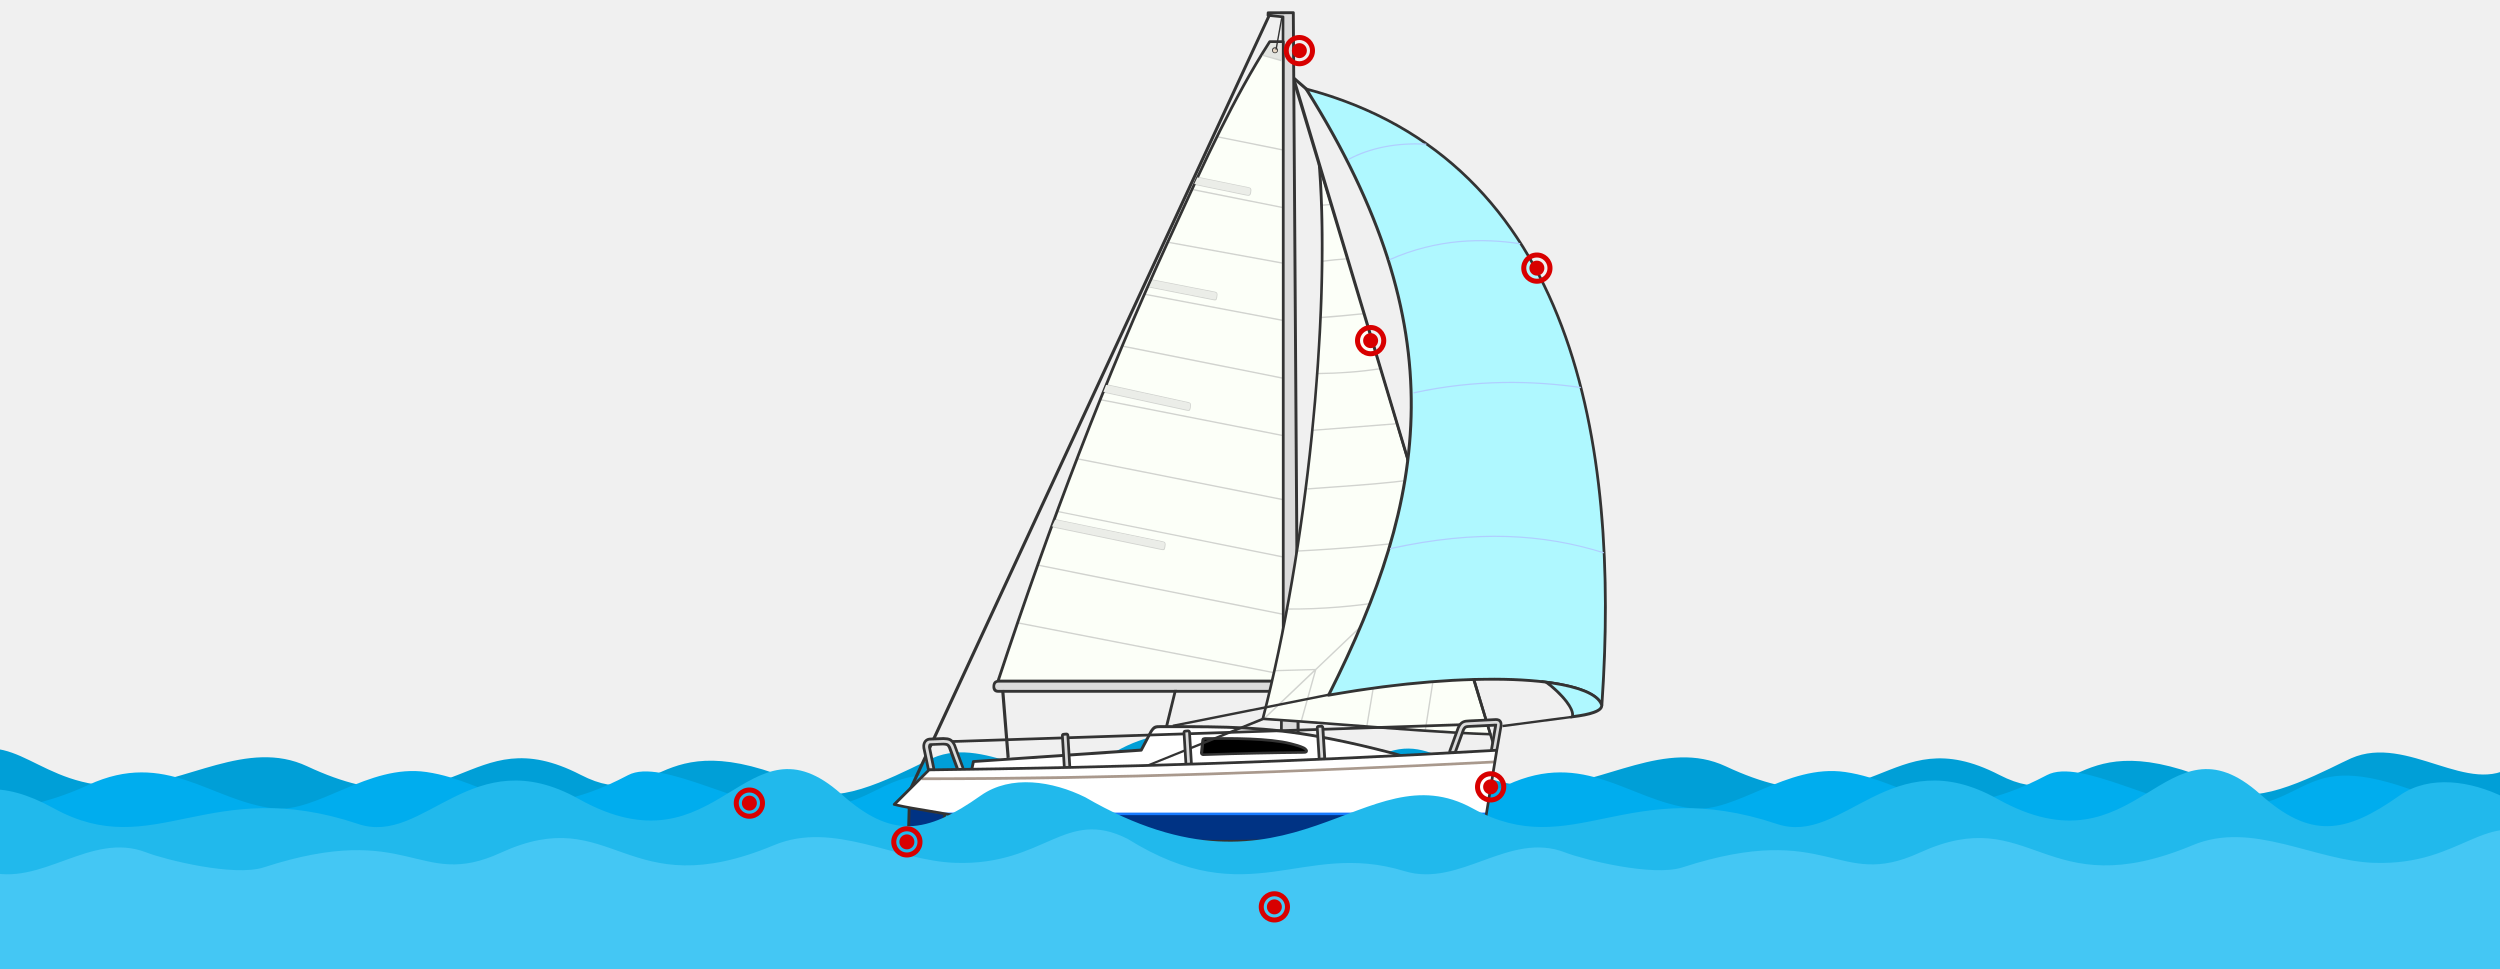
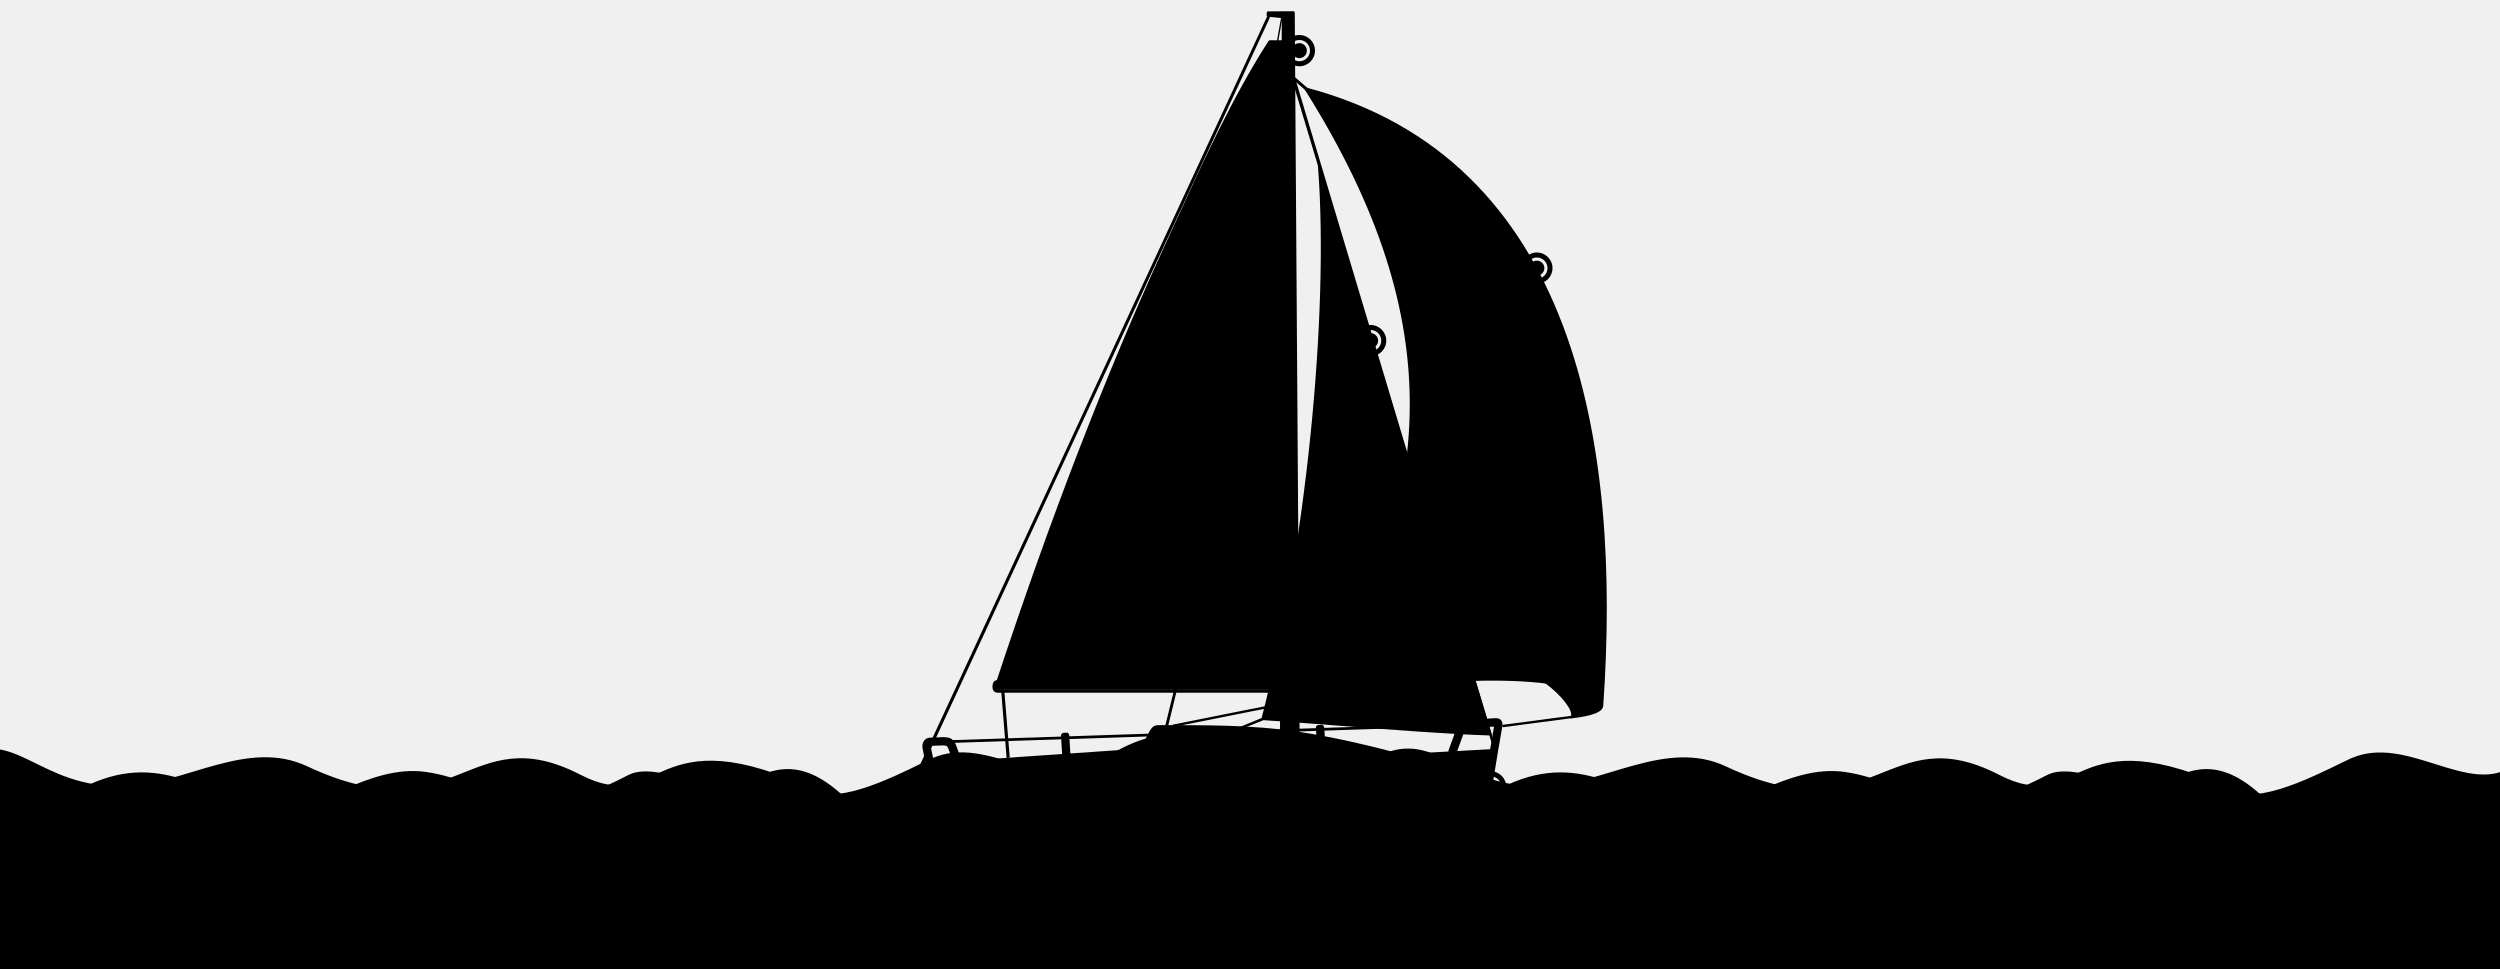
<svg xmlns="http://www.w3.org/2000/svg" version="1.1" x="0px" y="0px" viewBox="0 0 2000 775" style="enable-background:new 0 0 2000 775;" xml:space="preserve">
-   <style type="text/css">
- 	.st0{fill-rule:evenodd;clip-rule:evenodd;fill:#009FD7;}
- 	.st1{fill-rule:evenodd;clip-rule:evenodd;fill:#00ADEE;}
- 	.st2{fill:#DBDBDB;}
- 	.st3{fill:#333333;}
- 	.st4{fill-rule:evenodd;clip-rule:evenodd;fill:#CCCCCC;}
- 	.st5{fill-rule:evenodd;clip-rule:evenodd;fill:#FFFFFF;}
- 	.st6{fill-rule:evenodd;clip-rule:evenodd;}
- 	.st7{fill-rule:evenodd;clip-rule:evenodd;fill:#FCFFF8;}
- 	.st8{fill-rule:evenodd;clip-rule:evenodd;fill:#E3E5E1;}
- 	.st9{fill:#D1D3CF;}
- 	.st10{fill-rule:evenodd;clip-rule:evenodd;fill:#DBDBDB;}
- 	.st11{fill-rule:evenodd;clip-rule:evenodd;fill:#E6D5C2;}
- 	.st12{fill-rule:evenodd;clip-rule:evenodd;fill:#EBEDE8;}
- 	.st13{fill-rule:evenodd;clip-rule:evenodd;fill:#003384;}
- 	.st14{fill-rule:evenodd;clip-rule:evenodd;fill:#187BFF;}
- 	.st15{fill:#A9998D;}
- 	.st16{fill-rule:evenodd;clip-rule:evenodd;fill:#AFF8FF;}
- 	.st17{fill:#B0CEFF;}
- 	.st18{fill-rule:evenodd;clip-rule:evenodd;fill:#21B9EC;}
- 	.st19{fill-rule:evenodd;clip-rule:evenodd;fill:#44C7F4;}
- 	.st20{fill-rule:evenodd;clip-rule:evenodd;fill:#D80000;}
- 	.st21{fill:#D80000;}
- </style>
  <g id="sea-behind">
    <path class="st0" d="M2011.4,611.9c-35.4,26.4-85.4-25-130.4-5.3c-14.7,6.4-69.4,37.3-92,26.5c-133.7-63.6-123.3,21-189.6-13.2   c-90.5-46.6-98.9,49.4-218.7-6.8c-47.8-22.4-97.6,14.4-145.5,15.9c-71.3,2.3-87.1-50.2-137.4-21.6c-18.5,10.5-74.8,16.5-97.8-1   c-23-17.4-68.4-35.9-123.6,5.4c-35.4,26.4-85.4-25-130.4-5.3c-14.7,6.4-69.4,37.3-92,26.5c-133.7-63.6-123.3,21-189.6-13.2   c-90.5-46.6-98.9,49.4-218.7-6.8c-47.8-22.4-97.6,14.4-145.5,15.9c-71.3,2.3-87.1-50.2-137.4-21.6c-18.5,10.5-60.2,17.6-82.5,2.8   c-4.2-2.8-9.6-5.3-15.3-7v222h2270V606.4C2120.5,597.9,2066.6,570.6,2011.4,611.9z" />
    <path class="st1" d="M1946.3,638.3c-110.9-44.9-90.7,9.1-173.3,9.1c-43.9,0-108.6-41.5-135.5-27.3c-86.2,45.4-107.3,5.4-161.4-2.5   c-46.5-6.8-87.6,33.2-122.4,29.1c-50.4-6.1-85.8-47.4-147.9-18.8c-53.3,24.7-109,27-162.9,11c-16.6-4.9-27.9-4.6-42.9,4.3   c-15,8.9-107.4,28-188.7-4.9c-110.9-44.9-90.7,9.1-173.3,9.1c-43.9,0-108.6-41.5-135.5-27.3c-86.2,45.4-107.3,5.4-161.4-2.5   c-46.5-6.8-87.6,33.2-122.4,29.1c-50.4-6.1-85.8-47.4-147.9-18.8c-53.3,24.7-109,27-162.9,11c-16.6-4.9-26.7-5.5-42.9,4.3v182.5   h2270V606.4C2095.4,573.8,2027.6,671.1,1946.3,638.3z" />
  </g>
  <g id="boat-evel">
-     <g id="boat">
+     <g id="boat" class="boat-surfs">
      <g id="mast">
        <path class="st2" d="M1037.7,589.6h-12.5l1.1-576.1l-11.9-1.2l0.1-2l11.8-0.1c4.3,0,4.1,0,8.4,0l3.3,579.4H1037.7L1037.7,589.6z" />
        <path class="st3" d="M1038.2,590.7h-13.1c-0.6,0-1.1-0.5-1.1-1.1l0-0.1l1.4-575l-11.1-1.1c-0.6-0.1-1-0.6-1-1.2l0.1-2     c0-0.6,0.5-1.1,1.1-1.1c5.3,0,10.6-0.1,16-0.1l4.2,0c0.6,0,1.1,0.5,1.1,1.1l3.9,579.4c0,0.6-0.5,1.1-1.1,1.1l0,0H1038.2     L1038.2,590.7z M1026.2,588.5h11.1l-3.8-577.2c-5.7,0-11.4,0-17.2,0.1l10.2,1c0.6,0.1,1,0.5,1,1.1L1026.2,588.5L1026.2,588.5z" />
        <polygon class="st3" points="1017.4,10.8 730.7,629.3 727,631.3 1015.1,10.1 1017.4,10.8    " />
        <polygon class="st4" points="1025.2,545.8 1018.1,545.8 1018.1,551.1 1025.2,551.1 1025.2,545.8    " />
        <path class="st3" d="M1024.1,546.9h-4.9v3.2h4.9V546.9L1024.1,546.9z M1018.1,544.6h7.1c0.6,0,1.1,0.5,1.1,1.1v5.4     c0,0.6-0.5,1.1-1.1,1.1h-7.1c-0.6,0-1.1-0.5-1.1-1.1v-5.4C1017,545.1,1017.5,544.6,1018.1,544.6L1018.1,544.6z" />
        <polygon class="st3" points="1026.4,204.7 934.3,581.6 932,581.4 1025.6,200.8 1026.4,204.7    " />
      </g>
      <g id="deckhouse">
        <path class="st5" d="M777.4,615.4l1.3-6.2L913,600l7.7-14.6c2.6-4.2,3.8-4.1,8.5-4.1c45.9,0.1,81.1-0.3,127.1,8.3     c29.8,5.6,58.6,12.7,90.4,22.4C1034,620.3,884,619.7,777.4,615.4L777.4,615.4z" />
        <path class="st3" d="M776.3,615.2l1.3-6.2c0.1-0.5,0.6-0.9,1.1-0.9l133.6-9.2l7.5-14.2c2.9-4.6,4.2-4.6,9.2-4.6l7.3,0     c42.6,0.1,76.6,0.1,120.3,8.3c15,2.8,29.6,6,44.5,9.7c14.9,3.7,30.1,7.9,46,12.8c0.6,0.2,0.9,0.8,0.7,1.4c-0.1,0.5-0.5,0.8-1,0.8     c-52,3.8-112.1,5.8-172.1,6.3c-70,0.7-140-0.6-197.4-2.9c-0.6,0-1.1-0.5-1.1-1.1C776.3,615.3,776.3,615.3,776.3,615.2     L776.3,615.2z M779.7,610.3l-0.9,4.1c57.1,2.3,126.6,3.5,196,2.8c57.7-0.5,115.3-2.4,166-5.9c-13.8-4.1-27.1-7.8-40.2-11     c-14.9-3.7-29.5-6.9-44.4-9.6c-43.5-8.1-77.4-8.2-119.9-8.2l-7.3,0c-4,0-5.1,0-7.3,3.6l-7.7,14.6c-0.2,0.3-0.5,0.6-0.9,0.6     L779.7,610.3L779.7,610.3z" />
        <path class="st6" d="M964,590.8c12.8,0,49.4-0.8,68.6,4.1c3.5,0.9,7.6,2,10.3,3.4c2.5,1.3,3.5,3.7,0.4,3.7     c-25.3,0.2-55.2,1-80.5,1.8c-0.8,0-1.6-0.7-1.5-1.5l1.1-10.1C962.6,591.5,963.2,590.8,964,590.8L964,590.8z" />
        <path class="st3" d="M964,589.7c2.1,0,3.4,0,4.8,0c15.6-0.1,46.8-0.3,64.1,4.2c1.8,0.5,3.7,1,5.5,1.5c1.8,0.6,3.6,1.2,5,1.9     c1.2,0.6,2.1,1.5,2.6,2.3c0.3,0.5,0.4,1,0.3,1.4c0,0.6-0.3,1.1-0.8,1.4c-0.5,0.4-1.2,0.6-2.3,0.6c-12.1,0.1-25.3,0.3-38.5,0.6     c-14.4,0.3-28.8,0.7-42,1.2c-0.1,0-0.2,0-0.4,0h0c-0.6-0.1-1.1-0.3-1.6-0.8c-0.4-0.4-0.7-1-0.7-1.6c0-0.1,0-0.2,0-0.3l1.1-10.1     c0.1-0.7,0.4-1.3,0.8-1.7C962.7,590,963.3,589.7,964,589.7L964,589.7z M968.9,591.9l-4.9,0c-0.1,0-0.2,0-0.2,0.1     c-0.1,0.1-0.2,0.2-0.2,0.4l-1.1,10.1c0,0,0,0.1,0.1,0.1c0.1,0.1,0.2,0.1,0.2,0.1l0,0c13.2-0.4,27.6-0.8,42-1.2     c13.2-0.3,26.4-0.5,38.5-0.6c0.4,0,0.7,0,0.8-0.1l-0.1-0.1c-0.3-0.5-0.9-1-1.7-1.4c-1.3-0.7-2.9-1.3-4.7-1.8     c-1.8-0.6-3.7-1.1-5.4-1.5C1015.4,591.7,984.4,591.8,968.9,591.9L968.9,591.9z" />
      </g>
      <g id="mainsail">
        <path class="st7" d="M1026.6,545V33.3h-10.8C983.8,83,958.8,140,934.1,193.8C885.2,300.6,840.4,416.9,798.3,545H1026.6     L1026.6,545z" />
        <polygon class="st8" points="1015.8,33.1 1026.6,33.8 1026.3,48.5 1009.2,44.2 1015.8,33.1    " />
        <path class="st9" d="M844.4,416.4l-2,4.3l86.6,17.9c1.4,0.3,1.7,0.2,1.9-0.7c0-0.2,0.1-0.5,0.2-0.9l0-0.2     c0.1-0.6,0.2-1.1,0.2-1.5c0-0.3,0-0.6-0.1-0.8c0-0.1-0.1-0.2-0.2-0.3c-0.2-0.1-0.4-0.2-0.8-0.3L844.4,416.4L844.4,416.4z      M841.1,420.9l2.7-5.7l86.7,17.9c0.5,0.1,0.9,0.3,1.2,0.5c0.3,0.2,0.5,0.5,0.6,0.8c0.2,0.4,0.2,0.8,0.2,1.3c0,0.4-0.1,1-0.2,1.6     l0,0.2c-0.1,0.3-0.1,0.6-0.2,0.9c-0.4,1.7-0.8,2-3.2,1.5l-88-18.2L841.1,420.9L841.1,420.9z M885.2,308.5l-1.8,4.4l65.9,14.3     c1.4,0.3,1.7,0.2,1.9-0.6c0-0.2,0.1-0.5,0.2-0.9l0-0.2c0.1-0.6,0.2-1.1,0.2-1.5c0-0.3,0-0.6-0.1-0.8c0-0.1-0.1-0.2-0.2-0.3     c-0.1-0.1-0.4-0.2-0.8-0.3L885.2,308.5L885.2,308.5z M882.2,313.1l2.4-5.9l66.2,14.5c0.5,0.1,0.9,0.3,1.2,0.5     c0.3,0.2,0.5,0.5,0.6,0.8c0.2,0.4,0.2,0.8,0.2,1.3c0,0.4-0.1,1-0.2,1.6l0,0.2c-0.1,0.3-0.1,0.6-0.2,0.9c-0.4,1.7-0.8,2-3.2,1.5     l-67.2-14.6L882.2,313.1L882.2,313.1z M958.2,142.6l-2,4.3l40.9,8.4c1,0.2,1.7,0.3,2,0.1c0.3-0.2,0.5-0.6,0.6-1.5     c0.1-0.6,0.2-1.1,0.2-1.5c0-0.4,0-0.7-0.1-0.9c0-0.1-0.1-0.2-0.2-0.3c-0.1-0.1-0.4-0.2-0.8-0.3L958.2,142.6L958.2,142.6z      M954.9,147l2.7-5.7l41.5,8.5c0.5,0.1,0.9,0.3,1.2,0.5c0.3,0.2,0.5,0.5,0.6,0.8c0.2,0.4,0.2,0.8,0.2,1.3c0,0.5-0.1,1.1-0.2,1.7     c-0.2,1.3-0.6,2-1.2,2.3c-0.6,0.3-1.5,0.3-2.8,0l-42.2-8.7L954.9,147L954.9,147z M922.3,224.8l-2,4.3l50.3,9.9     c1.4,0.3,1.7,0.2,1.9-0.7c0-0.2,0.1-0.5,0.2-0.9l0-0.2c0.1-0.6,0.2-1.1,0.2-1.5c0-0.3,0-0.6-0.1-0.8c0-0.1-0.1-0.2-0.2-0.3     c-0.1-0.1-0.4-0.2-0.8-0.3L922.3,224.8L922.3,224.8z M919,229.2l2.7-5.7l50.3,9.8c0.5,0.1,0.9,0.3,1.2,0.5     c0.3,0.2,0.5,0.5,0.6,0.8c0.2,0.4,0.2,0.8,0.2,1.3c0,0.4-0.1,1-0.2,1.6l0,0.2c-0.1,0.3-0.1,0.6-0.2,0.9c-0.4,1.7-0.8,2-3.2,1.5     l-51.7-10.2L919,229.2L919,229.2z" />
        <path class="st9" d="M846.2,408.7l181.2,36.5l-0.2,1.1L846,409.7L846.2,408.7L846.2,408.7z M862.1,366.5l164.6,32.7l-0.2,1.1     l-164.6-32.7L862.1,366.5L862.1,366.5z M974.6,109l53.7,10.8l-0.2,1.1l-53.7-10.8L974.6,109L974.6,109z M934.2,193.2l91.8,16.7     l-0.2,1.1L934,194.3L934.2,193.2L934.2,193.2z M897.8,276.3l128.1,25.6l-0.2,1.1l-128.1-25.6L897.8,276.3L897.8,276.3z      M830.2,451.5l196.5,39.4l-0.2,1.1L830,452.6L830.2,451.5L830.2,451.5z M954.7,151.2l72.1,14.4l-0.2,1.1l-72.1-14.4L954.7,151.2     L954.7,151.2z M915.6,234.8l110.5,20.9l-0.2,1.1l-110.5-20.9L915.6,234.8L915.6,234.8z M881,319.3l145.5,28.6l-0.2,1.1     l-145.5-28.6L881,319.3L881,319.3z M814.1,497.7l220.1,42.8l-0.2,1.1l-220.1-42.8L814.1,497.7L814.1,497.7z" />
        <polygon class="st3" points="800.9,552.1 803.4,551.7 807.8,606.1 805.3,606.6 800.9,552.1    " />
        <path class="st3" d="M1025.5,543.9V34.4h-9.1c-28.8,45-52,95.9-74.4,145c-2.3,5-4.5,9.9-6.8,14.8     c-24.5,53.4-47.9,109.2-70.4,167.6c-22.4,58-43.9,118.5-64.8,182H1025.5L1025.5,543.9z M1027.7,33.3V545c0,0.6-0.5,1.1-1.1,1.1     H798.3c-0.1,0-0.2,0-0.3-0.1c-0.6-0.2-0.9-0.8-0.7-1.4c21.1-64,42.8-125.1,65.4-183.6c22.6-58.5,46-114.3,70.5-167.7     c2.3-4.9,4.5-9.9,6.8-14.8c22.5-49.3,45.8-100.5,74.8-145.7c0.2-0.3,0.6-0.6,1-0.6h10.8C1027.2,32.2,1027.7,32.7,1027.7,33.3     L1027.7,33.3z" />
        <polygon class="st10" points="795.3,545 1018.1,545 1018.1,551.9 795.3,551.9 795.3,545    " />
        <path class="st3" d="M799.1,543.9h219c0.6,0,1.1,0.5,1.1,1.1v8.1c0,0.6-0.5,1.1-1.1,1.1H798.5c-3.8,0-4.7-2.8-4.5-5.4     C794.1,546.2,795.2,543.9,799.1,543.9L799.1,543.9z M1017,546.1H798.7c-1.9,0-2.5,1.4-2.6,2.8c0,1.5,0.6,3,2.5,3H1017V546.1     L1017,546.1z" />
        <path class="st11" d="M1020,38.2c1.2,0,2.1,0.9,2.1,2.1c0,1.2-0.9,2.1-2.1,2.1c-1.2,0-2.1-0.9-2.1-2.1     C1018,39.2,1018.9,38.2,1020,38.2L1020,38.2z" />
        <path class="st3" d="M1020,37.8c0.7,0,1.3,0.3,1.7,0.7c0.4,0.4,0.7,1.1,0.7,1.7c0,0.7-0.3,1.3-0.7,1.7l0,0     c-0.4,0.4-1.1,0.7-1.7,0.7c-0.7,0-1.3-0.3-1.7-0.7l0,0c-0.4-0.4-0.7-1.1-0.7-1.7c0-0.7,0.3-1.3,0.7-1.8     C1018.7,38.1,1019.4,37.8,1020,37.8L1020,37.8z M1021.2,39.1c-0.3-0.3-0.7-0.5-1.2-0.5c-0.5,0-0.9,0.2-1.2,0.5     c-0.3,0.3-0.5,0.7-0.5,1.2c0,0.5,0.2,0.9,0.5,1.2l0,0c0.3,0.3,0.7,0.5,1.2,0.5c0.5,0,0.9-0.2,1.2-0.5c0.3-0.3,0.5-0.7,0.5-1.2     C1021.7,39.8,1021.6,39.4,1021.2,39.1L1021.2,39.1z" />
        <polygon class="st3" points="1025.9,14.6 1021.4,39.8 1020.3,39.6 1024.8,14.4 1025.9,14.6    " />
        <polygon class="st9" points="1010.4,43.9 1025.5,47.9 1025.5,49.2 1009.9,44.7 1010.4,43.9    " />
        <path class="st12" d="M844.1,415.8l-2.5,5.3l87.3,18.1c2.3,0.5,2.3,0,2.7-2.1c0.2-1.2,0.3-2,0.1-2.5c-0.2-0.4-0.5-0.7-1.4-0.9     L844.1,415.8L844.1,415.8z M884.9,307.9l-2.2,5.5l66.6,14.4c2.3,0.5,2.3,0,2.7-2.1c0.2-1.2,0.3-2,0.1-2.5     c-0.2-0.4-0.5-0.7-1.4-0.9L884.9,307.9L884.9,307.9z M957.9,141.9l-2.5,5.3l41.5,8.5c2.3,0.5,2.9,0.3,3.3-1.8     c0.2-1.2,0.3-2.2,0.1-2.7c-0.2-0.4-0.5-0.7-1.4-0.9L957.9,141.9L957.9,141.9z M922,224.1l-2.5,5.3l51,10c2.3,0.5,2.3,0,2.7-2.1     c0.2-1.2,0.3-2,0.1-2.5c-0.2-0.4-0.5-0.7-1.4-0.9L922,224.1L922,224.1z" />
      </g>
      <g id="jib">
        <path class="st7" d="M1010.2,575.2c35.7-137.6,54-323,45.3-440.7c38.5,123.7,98.4,329.3,136.9,453     C1141.5,585.8,1057.2,578.1,1010.2,575.2L1010.2,575.2z" />
        <path class="st9" d="M1037.6,440.3c17.8-0.9,35.6-2.1,53.4-3.7c17.8-1.6,35.7-3.4,53.4-5.7l0.1,1.1c-17.9,2.3-35.7,4.1-53.5,5.7     c-17.8,1.6-35.6,2.8-53.5,3.7L1037.6,440.3L1037.6,440.3z M1010.5,574.8l40.5-38.6l-31.4,0.9l0-1.1l32.7-0.9l56.1-53.5     c-12.2,2-24.7,3.6-37.4,4.6c-13.4,1.1-27.1,1.6-41.2,1.6l0-1.1c14,0.1,27.8-0.5,41.1-1.6c13.3-1.1,26.3-2.7,39-4.9l38.7-36.9     l0.8,0.8l-38.7,36.9c-2.8,16.5-5.6,33.2-8.3,50c-2.8,16.9-5.6,33.8-8.4,50.2l-1.1-0.2c2.8-16.6,5.6-33.4,8.4-50.2     c2.7-16.3,5.4-32.7,8.1-48.5l-56.3,53.6l-11.4,40.7l-1.1-0.3l10.9-38.9l-40.1,38.2L1010.5,574.8L1010.5,574.8z M1139.6,584.6     l17.5-111.6l1.1,0.2l-17.5,111.6L1139.6,584.6L1139.6,584.6z M1045.8,390.6c7.9-0.6,15.6-1.2,23.2-1.7     c20.7-1.5,40.7-2.9,62.2-5.8l0.1,1.1c-21.5,2.9-41.5,4.3-62.2,5.8c-7.6,0.5-15.2,1.1-23.2,1.7L1045.8,390.6L1045.8,390.6z      M1058.1,208.4c3.1-0.4,6.4-0.7,9.8-1.1c3.4-0.3,6.9-0.6,10.5-0.9l0.1,1.1c-3.7,0.3-7.2,0.6-10.5,0.9c-3.3,0.3-6.6,0.7-9.8,1.1     L1058.1,208.4L1058.1,208.4z M1054.2,298.3c8.5-0.1,17-0.4,25.4-1.1c8.4-0.6,16.8-1.6,25.1-2.9l0.2,1.1     c-8.3,1.3-16.7,2.3-25.2,2.9c-8.4,0.6-16.9,1-25.5,1.1L1054.2,298.3L1054.2,298.3z M1057.7,163.6l7.6-0.6l0.1,1.1l-7.6,0.6     L1057.7,163.6L1057.7,163.6z M1056.9,253.4c11.7-0.8,22.2-1.8,32-2.8l2.7-0.3l0.1,1.1l-2.7,0.3c-9.8,1-20.3,2.1-32.1,2.9     L1056.9,253.4L1056.9,253.4z M1050.1,343.7l67.7-5.3l0.1,1.1l-67.7,5.3L1050.1,343.7L1050.1,343.7z" />
        <path class="st3" d="M1009.2,574.8c17.7-68.2,31.1-148.1,39.1-225.8c8.1-78.9,10.6-155.3,6.2-214.5c0-0.6-0.6-5.4,0-5.4     c0.5,0,2.1,4.5,2.2,5l136.6,452.9c0.2,0.6,0.2,1.3-0.4,1.4c-0.1,0-0.3,0.1-0.4,0c-32.8-1-79.3-4.6-120.8-7.8     c-23.1-1.8-44.7-3.4-61.4-4.5c-0.6,0-1.1-0.6-1-1.2C1009.1,575,1009.1,574.9,1009.2,574.8L1009.2,574.8z M1050.4,349.3     c-7.9,77.3-21.3,156.8-38.8,224.8c16.7,1,37.7,2.7,60.1,4.4c40.9,3.1,86.6,6.7,119.2,7.8c-46-147.9-87.7-297.2-133.6-445     C1060.9,199.2,1058.1,274.4,1050.4,349.3L1050.4,349.3z" />
        <polygon class="st3" points="1010.6,576.2 918.4,613.2 918.3,611.4 1009.9,574.2 1010.6,576.2    " />
        <polygon class="st3" points="1195,600 1034.6,66.9 1036.1,62.5 1196.9,599.4 1195,600    " />
      </g>
      <g id="lifeline">
        <path class="st3" d="M855.4,588.3l1.5,24.4c0.1,1.2-0.8,2.2-2,2.3l-1.3,0.1c-0.1,0-0.2,0-0.3,0l-0.7,0c-1.2,0-2.2-0.9-2.3-2.1h0     l-1.5-24.4c-0.1-1.2,0.8-2.3,2-2.3l2.2-0.2c1.2-0.1,2.3,0.8,2.4,2L855.4,588.3L855.4,588.3z M1192.2,598.9l3-17.6     c-2.7,0.1-5.6,0.3-8.6,0.4c-3.5,0.2-7.1,0.4-10.6,0.5c-1.4,0.1-2.3,0.1-2.9,0.4c-0.4,0.2-0.8,0.7-1.3,1.7l-6.4,17.5     c-0.3,0.9-1.1,1.4-2,1.5l-2.4,0.1c-1.2,0.1-2.3-0.9-2.3-2.1c0-0.3,0-0.6,0.1-0.9l6.8-18.7c0-0.1,0.1-0.2,0.1-0.2     c1.3-2.7,2.6-4.1,4.3-4.9c1.6-0.8,3.3-0.9,5.6-1c3.3-0.2,6.9-0.3,10.6-0.5c3-0.2,6-0.3,9-0.5c1.1-0.1,1.9-0.1,2.7,0     c1.1,0.2,2,0.5,2.7,1.3c0.8,0.8,1.2,1.7,1.3,2.9c0.1,0.9,0,1.9-0.2,3.2l0,0h0l-3,17.4c-0.2,1.1-1.1,1.8-2.2,1.8l-2.2,0.1     c-1.2,0.1-2.3-0.9-2.3-2.1C1192.2,599.3,1192.2,599.1,1192.2,598.9L1192.2,598.9z M1059.4,582.1l1.5,24c0.1,1.2-0.9,2.3-2.1,2.3     l-2.3,0.1c-1.2,0.1-2.2-0.9-2.3-2.1l-1.5-24.1c-0.1-1.2,0.8-2.3,2-2.3l2.2-0.2c1.2-0.1,2.3,0.8,2.4,2L1059.4,582.1L1059.4,582.1z      M952.7,585.8l1.5,24.4c0.1,1.2-0.8,2.3-2,2.3l-0.4,0c-0.1,0-0.2,0-0.2,0l-1.7,0.1c-1.2,0-2.2-0.9-2.3-2.1l-1.5-24.4     c-0.1-1.2,0.8-2.3,2-2.3l2.2-0.2c1.2-0.1,2.3,0.8,2.4,2L952.7,585.8L952.7,585.8z M744.7,597.8l3.4,16.6c0,0.1,0,0.3,0,0.4     c0,1.2-1,2.2-2.2,2.2l-2.1,0c-1.1,0.1-2.1-0.7-2.3-1.8l-3.5-16.6l0-0.1c-0.1-0.7-0.1-1.3-0.1-1.9c0.1-1.5,0.5-2.9,1.4-4.1     c0.9-1.2,2.2-2,3.9-2.3c0.4-0.1,0.9-0.1,1.4-0.1l10-0.4c0.1,0,0.2,0,0.2,0c2.3,0.1,4,0.2,5.6,1c1.7,0.8,2.9,2.2,4.2,4.8     c0.1,0.1,0.1,0.2,0.1,0.3l6.6,17.9l0,0c0.1,0.2,0.1,0.5,0.1,0.7c0,1.2-1,2.2-2.2,2.2l-2.2,0c-1,0.1-1.9-0.5-2.3-1.4l-6.2-16.8     c-0.5-1-0.9-1.5-1.3-1.7c-0.5-0.2-1.5-0.3-2.8-0.4l-9.8,0.4c0,0.1-0.1,0.3-0.1,0.5C744.7,597.5,744.7,597.7,744.7,597.8     L744.7,597.8z" />
        <g>
          <polygon class="st3" points="1168,580.9 762.1,594.3 762,592.1 1167.9,578.7 1168,580.9     " />
          <path class="st10" d="M853.2,588.4l1.5,24.5l-1.3,0.1l-0.9,0l-1.5-24.4L853.2,588.4L853.2,588.4z M1194.4,599.3l3.1-17.9      c0.2-1.4,0.3-2.1,0.1-2.3c-0.2-0.2-0.9-0.1-2.1-0.1c-6.3,0.3-13.2,0.7-19.6,1c-3.2,0.1-4.6,0.2-6.2,3.4l-6.4,17.6l-2.4,0.1      l6.8-18.7c2.1-4.3,3.9-4.4,8-4.6c6.3-0.3,13.2-0.7,19.6-1c1.8-0.1,3-0.1,3.8,0.7c0.8,0.8,0.9,2,0.5,4.2l-3,17.4L1194.4,599.3      L1194.4,599.3z M1057.1,582.1l1.5,24.1l-2.2,0.1l-1.5-24.1L1057.1,582.1L1057.1,582.1z M950.5,585.8l1.5,24.5l-0.4,0l-1.8,0.1      l-1.5-24.4L950.5,585.8L950.5,585.8z M745.9,614.8l-3.4-16.7c-0.2-1.5,0.3-3.6,1.9-3.5l10.2-0.4c3.2,0.1,4.6,0.2,6.2,3.4      l6.2,16.9l2.3,0l-6.6-17.9c-2.1-4.3-3.9-4.4-8-4.6l-10.2,0.4c-3.3-0.2-4.9,2.6-4.3,5.8l3.5,16.6L745.9,614.8L745.9,614.8z" />
        </g>
      </g>
      <g id="hull">
        <path class="st13" d="M732,630.4h22.4c2.4,0,4.6,2,4.2,4.3l-8.9,54c-0.4,2.4-2,4.3-4.4,4.3h-14.7c-2.4,0-4.3-2-4.2-4.3l1.2-54     C727.6,632.4,729.6,630.4,732,630.4L732,630.4z" />
        <path class="st3" d="M732,629.3h22.4c0.3,0,0.6,0,0.9,0.1c1.2,0.2,2.3,0.8,3.1,1.6c0.8,0.9,1.4,2,1.4,3.2h0c0,0.2,0,0.5-0.1,0.7     l-8.9,54c-0.2,1.5-0.9,2.8-1.9,3.8c-1,0.9-2.2,1.5-3.6,1.5h-14.7l-0.1,0c-1.5,0-2.8-0.6-3.7-1.6c-0.9-1-1.5-2.3-1.5-3.7     c0-17.9,0.8-36.2,1.2-54.1c0-1.5,0.7-2.8,1.7-3.8C729.1,629.9,730.5,629.3,732,629.3L732,629.3z M754.4,631.5H732     c-0.9,0-1.7,0.4-2.3,1c-0.6,0.6-1,1.4-1,2.3l-1.2,54.1c0,0.8,0.3,1.6,0.9,2.2c0.6,0.6,1.3,0.9,2.2,0.9l14.7,0     c0.8,0,1.5-0.3,2.1-0.9c0.6-0.6,1.1-1.5,1.2-2.5l8.9-54c0-0.1,0-0.2,0-0.4h0c0-0.6-0.3-1.2-0.7-1.7c-0.5-0.5-1.2-0.8-1.9-1     C754.8,631.6,754.6,631.5,754.4,631.5L754.4,631.5z" />
        <path class="st13" d="M947.2,756.4l0-0.7l7.4-95.3h76.6l-16.4,90.8c-0.2,1.1-0.3,2.2-0.3,3.4c14.8,2.5,7.8,10.5-10.9,10.5     c-27.5,0-72.3-2.5-72.3-5.6C931.4,758.3,937.9,757.3,947.2,756.4L947.2,756.4z" />
        <path d="M948.2,755.8l-0.1,1.5l-0.8,0.1c-4.8,0.5-8.9,0.9-11.7,1.5c-2,0.4-3.2,0.5-3.2,0.6c0,0.8,8.9,1.8,21.1,2.7     c15.2,1.2,35.3,1.9,50.2,1.9c7.9,0,13.7-1.4,16.4-3.3c0.8-0.5,1.3-1.1,1.4-1.5c0.1-0.4,0-0.7-0.3-1.1c-0.9-1-3.1-2-6.8-2.6     l-0.8-0.1l0-0.8c0-0.6,0-1.2,0.1-1.8c0.1-0.6,0.1-1.2,0.2-1.7l16.2-89.7h-74.6L948.2,755.8L948.2,755.8z M946.2,755.5l7.5-96.1     h78.7l-16.6,91.9c-0.1,0.5-0.2,1.1-0.2,1.6c0,0.3,0,0.5-0.1,0.8c3.7,0.7,6.1,1.8,7.2,3.1c0.8,0.9,1,2,0.7,3     c-0.3,0.9-1.1,1.8-2.2,2.5c-3,2-9.1,3.6-17.5,3.6c-15,0-35.1-0.7-50.4-1.9c-13.2-1-22.9-2.6-22.9-4.7c0-1.1,1.7-1.9,4.8-2.5     C937.9,756.4,941.7,756,946.2,755.5L946.2,755.5z" />
        <path class="st5" d="M774.2,654.7c-14.8-3.7-44.1-7.4-58.9-11.1l27.9-27.6c153.6-1.9,294.5-6.4,454.1-15.7l-8.9,54.4     C1068.1,674.4,939.3,683.6,774.2,654.7L774.2,654.7z" />
        <path class="st13" d="M774.2,654.7c-5.7-1.4-13.5-2.9-21.9-4.3h436.9l-0.7,4.3C1068.1,674.4,939.3,683.6,774.2,654.7L774.2,654.7     z" />
        <path class="st14" d="M762.4,652.1c-5.6-0.7-11.7-1.3-17.8-2h445.9c-0.7,0.7-1.4,1.3-2.2,2H762.4L762.4,652.1z" />
        <path class="st15" d="M737.1,621.9c76.7,0,153.1-1.4,229.5-3.8c76.4-2.4,152.9-5.8,230-9.7l0.1,2.2c-77.1,3.8-153.6,7.2-230,9.7     c-76.4,2.4-152.7,3.9-229.5,3.8V621.9L737.1,621.9z" />
        <path class="st3" d="M773.9,655.7c-7.4-1.8-18.3-3.7-29.3-5.5c-11-1.9-22.1-3.7-29.5-5.6c-0.6-0.1-1-0.8-0.8-1.3     c0.1-0.2,0.2-0.4,0.3-0.6l27.9-27.6c0.2-0.2,0.5-0.3,0.8-0.3c76.8-1,150.4-2.6,224.7-5.1c74.3-2.5,149.4-6,229.3-10.6     c0.6,0,1.1,0.4,1.2,1c0,0.1,0,0.2,0,0.3l-8.9,54.4c-0.1,0.5-0.5,0.9-0.9,0.9c-60.2,9.9-122.6,17.1-190.5,18.3     c-68,1.2-141.5-3.8-224.1-18.3L773.9,655.7L773.9,655.7z M745,648c11,1.9,22,3.7,29.5,5.6c82.5,14.5,155.8,19.4,223.6,18.2     c67.5-1.1,129.5-8.3,189.5-18.1l8.5-52.3c-79.3,4.6-154,8-228,10.5c-74.2,2.5-147.7,4.1-224.4,5.1L717.6,643     C724.8,644.7,734.9,646.3,745,648L745,648z" />
        <path d="M946.2,756.2c7.9-0.8,18-1.4,28-1.9c11.3-0.5,22.2-0.8,29.5-0.8c2.1,0,3.9,0.1,5.7,0.2c1.8,0.1,3.4,0.3,4.8,0.5l-0.2,1     c-1.4-0.2-3-0.4-4.7-0.5c-1.7-0.1-3.5-0.2-5.6-0.2c-7.3,0-18.2,0.3-29.4,0.8c-9.9,0.5-20,1.1-27.9,1.9L946.2,756.2L946.2,756.2z" />
      </g>
      <g id="spinnaker">
        <path class="st16" d="M1281.4,564.3c-7-22.7-100-29.2-218.6-8.2c79.7-158.1,102.6-293.4-18-485C1260,128,1296,355.9,1281.4,564.3     L1281.4,564.3z" />
        <path class="st3" d="M1280.3,564.6c-3.5-11.2-29.6-18.3-70.1-19.8c-38.5-1.4-89.8,2.3-147.2,12.5c-0.6,0.1-1.2-0.3-1.3-0.9     c0-0.3,0-0.5,0.1-0.8c39.8-78.9,65.3-152.1,66-229.4c0.6-77.3-23.8-158.8-83.9-254.4c-0.3-0.5-0.2-1.2,0.4-1.6     c0.3-0.2,0.6-0.2,0.9-0.1c108,28.6,171,100,205.2,190.5c34.1,90.3,39.5,199.5,32.2,303.8c0,0.6-0.6,1.1-1.2,1.1     C1280.8,565.4,1280.4,565,1280.3,564.6L1280.3,564.6z M1210.3,542.5c37.2,1.4,62.6,7.7,70.3,17.7c6.9-102.8,1.3-210.1-32.3-298.9     c-33.6-89-95.4-159.5-200.8-188.3c59.2,94.9,83.3,176.1,82.7,253.2c-0.6,77.1-25.9,150-65.2,228.4     C1121.5,544.7,1172.1,541.1,1210.3,542.5L1210.3,542.5z" />
        <path class="st17" d="M1112,438.4c35.1-7.7,65.9-10.6,93.9-9.7c28,0.9,53.3,5.6,77.3,13.1l-0.3,0.9c-23.9-7.5-49.1-12.1-77-13     c-27.9-0.9-58.7,2-93.7,9.7L1112,438.4L1112,438.4z M1078.4,127.2c8.9-4.9,18.7-8.2,28.9-10.2c11.1-2.2,22.7-2.8,33.8-2.1l-0.1,1     c-11.1-0.7-22.5-0.1-33.6,2.1c-10.1,2-19.8,5.3-28.6,10.1L1078.4,127.2L1078.4,127.2z M1111.4,207.3c19.2-8.5,38-12.8,55.6-14.5     c17.7-1.6,34.2-0.6,49.2,1.7l-0.1,1c-14.9-2.3-31.4-3.3-48.9-1.7c-17.6,1.6-36.2,5.9-55.3,14.4L1111.4,207.3L1111.4,207.3z      M1130.7,313.8c25.1-5.5,49.1-7.9,71.5-8.3c22.4-0.4,43.4,1.3,62.5,4l-0.1,1c-19.1-2.7-40-4.4-62.3-4     c-22.4,0.4-46.3,2.8-71.3,8.3L1130.7,313.8L1130.7,313.8z" />
        <polygon class="st3" points="1063.4,556.7 938.4,581.6 938.1,579.7 1063,554.8 1063.4,556.7    " />
        <polygon class="st3" points="1257.5,574.5 1202.1,581.8 1201.8,579.9 1257.2,572.6 1257.5,574.5    " />
        <path class="st16" d="M1281.3,564l0.1,0.6c-0.2,4.3-9.2,7.1-23.5,8.8c1.9-6.9-10.8-20.4-21.1-27.7     C1262.2,548.9,1278.3,555.2,1281.3,564L1281.3,564z" />
        <path class="st3" d="M1282.4,563.9l0.1,0.7l0,0.1c-0.1,2.7-2.7,4.8-7.2,6.4c-4.1,1.5-10,2.6-17.3,3.5l-1.7,0.2l0.5-1.7     c0.8-2.7-1.2-6.8-4.5-11.1c-4.2-5.5-10.5-11.4-16.1-15.4l-3.7-2.6l4.5,0.6c12.9,1.6,23.5,4.1,31.2,7.2     c7.8,3.2,12.7,7.2,14.3,11.8l0,0.1L1282.4,563.9L1282.4,563.9z M1280.2,564.6l0-0.4c-1.4-4-5.9-7.4-12.9-10.3     c-6.6-2.7-15.5-4.9-26.3-6.5c4.7,3.8,9.6,8.6,13.1,13.2c3.1,4.1,5.2,8.2,5.1,11.4c6.4-0.8,11.6-1.9,15.3-3.2     C1278,567.6,1280,566.2,1280.2,564.6L1280.2,564.6z" />
        <polygon class="st3" points="1044.7,72.5 1034.4,63.6 1035.6,61.4 1046,70.4 1044.7,72.5    " />
      </g>
    </g>
  </g>
  <g id="sea-front">
    <path class="st18" d="M2133.2,653.8c-70.4-58.3-84.2,6.5-130-16c-26.1-12.9-59.5-18.3-83.5-1.4c-44.1,31.2-71.6,34.6-111.6-1.1   c-77.1-68.9-96.9,67.2-210.2,3.8c-85.4-47.8-123.1,38-176.3,20.1c-119.5-40.1-163.3,31.6-243.5-12.5   c-86.4-47.6-144.1,87.3-309.9-8.9c-26.1-12.9-59.5-18.3-83.5-1.4c-44.1,31.2-71.6,34.6-111.6-1.1c-77.1-68.9-96.9,67.2-210.2,3.8   c-85.4-47.8-123.1,38-176.3,20.1c-119.5-40.1-163.3,31.6-243.5-12.5c-86.4-47.6-99,30.2-178.1,41.2v138h1135h1135V655.1   C2134.3,654.6,2133.6,654.2,2133.2,653.8z" />
    <path class="st19" d="M2119.7,673.6c-22.3,13.1-64.1,6.8-82.5-2.5c-50.3-25.4-66.1,21.3-137.4,19.2c-48-1.4-97.8-34.1-145.5-14.2   c-119.8,50-128.2-35.4-218.7,6.1c-66.3,30.4-71.7-26.6-189.6,11.7c-23.6,7.7-79.1-6.2-93.8-11.9c-45-17.5-84.2,28.5-128.6,14.9   c-82.5-25.2-123.6,35.1-221.5-25.8c-50.3-25.4-66.1,21.3-137.3,19.2c-48-1.4-97.8-34.1-145.5-14.2c-119.8,50-128.2-35.4-218.7,6.1   c-66.3,30.4-71.7-26.6-189.6,11.7c-23.6,7.7-79.1-6.2-93.8-11.9c-45-17.5-84.2,28.5-128.6,14.9c-82.5-25.2-109.1-4-123.6,3.6v125.3   h1135h1135V667.4C2129.3,668.9,2123.9,671.1,2119.7,673.6z" />
  </g>
-   <g id="interaction-points">
+   <g id="interaction-points" class="interaction-points">
    <g id="spinnaker-interaction-point">
      <circle class="st20" cx="1229.5" cy="214.5" r="6" />
      <g>
        <path class="st21" d="M1229.5,227c-6.9,0-12.5-5.6-12.5-12.5s5.6-12.5,12.5-12.5s12.5,5.6,12.5,12.5S1236.4,227,1229.5,227z      M1229.5,206c-4.7,0-8.5,3.8-8.5,8.5s3.8,8.5,8.5,8.5s8.5-3.8,8.5-8.5S1234.2,206,1229.5,206z" />
      </g>
    </g>
    <g id="mast-interaction-point">
      <circle class="st20" cx="1039.5" cy="40.5" r="6" />
      <g>
        <path class="st21" d="M1039.5,53c-6.9,0-12.5-5.6-12.5-12.5s5.6-12.5,12.5-12.5s12.5,5.6,12.5,12.5S1046.4,53,1039.5,53z      M1039.5,32c-4.7,0-8.5,3.8-8.5,8.5s3.8,8.5,8.5,8.5s8.5-3.8,8.5-8.5S1044.2,32,1039.5,32z" />
      </g>
    </g>
    <g id="hull-interaction-point">
      <circle class="st20" cx="1192.5" cy="629.5" r="6" />
      <g>
        <path class="st21" d="M1192.5,642c-6.9,0-12.5-5.6-12.5-12.5s5.6-12.5,12.5-12.5s12.5,5.6,12.5,12.5S1199.4,642,1192.5,642z      M1192.5,621c-4.7,0-8.5,3.8-8.5,8.5s3.8,8.5,8.5,8.5s8.5-3.8,8.5-8.5S1197.2,621,1192.5,621z" />
      </g>
    </g>
    <g id="keel-interaction-point">
      <circle class="st20" cx="1019.5" cy="725.5" r="6" />
      <g>
        <path class="st21" d="M1019.5,738c-6.9,0-12.5-5.6-12.5-12.5s5.6-12.5,12.5-12.5s12.5,5.6,12.5,12.5S1026.4,738,1019.5,738z      M1019.5,717c-4.7,0-8.5,3.8-8.5,8.5s3.8,8.5,8.5,8.5c4.7,0,8.5-3.8,8.5-8.5S1024.2,717,1019.5,717z" />
      </g>
    </g>
    <g id="rudder-interaction-point">
      <circle class="st20" cx="725.5" cy="673.5" r="6" />
      <g>
        <path class="st21" d="M725.5,686c-6.9,0-12.5-5.6-12.5-12.5s5.6-12.5,12.5-12.5c6.9,0,12.5,5.6,12.5,12.5S732.4,686,725.5,686z      M725.5,665c-4.7,0-8.5,3.8-8.5,8.5s3.8,8.5,8.5,8.5c4.7,0,8.5-3.8,8.5-8.5S730.2,665,725.5,665z" />
      </g>
    </g>
    <g id="trail-interaction-point">
      <circle class="st20" cx="599.5" cy="642.5" r="6" />
      <g>
        <path class="st21" d="M599.5,655c-6.9,0-12.5-5.6-12.5-12.5s5.6-12.5,12.5-12.5c6.9,0,12.5,5.6,12.5,12.5S606.4,655,599.5,655z      M599.5,634c-4.7,0-8.5,3.8-8.5,8.5s3.8,8.5,8.5,8.5c4.7,0,8.5-3.8,8.5-8.5S604.2,634,599.5,634z" />
      </g>
    </g>
    <g id="jib-interaction-point_2_">
      <circle class="st20" cx="1096.5" cy="272.5" r="6" />
      <g>
        <path class="st21" d="M1096.5,285c-6.9,0-12.5-5.6-12.5-12.5s5.6-12.5,12.5-12.5s12.5,5.6,12.5,12.5S1103.4,285,1096.5,285z      M1096.5,264c-4.7,0-8.5,3.8-8.5,8.5s3.8,8.5,8.5,8.5s8.5-3.8,8.5-8.5S1101.2,264,1096.5,264z" />
      </g>
    </g>
  </g>
</svg>
